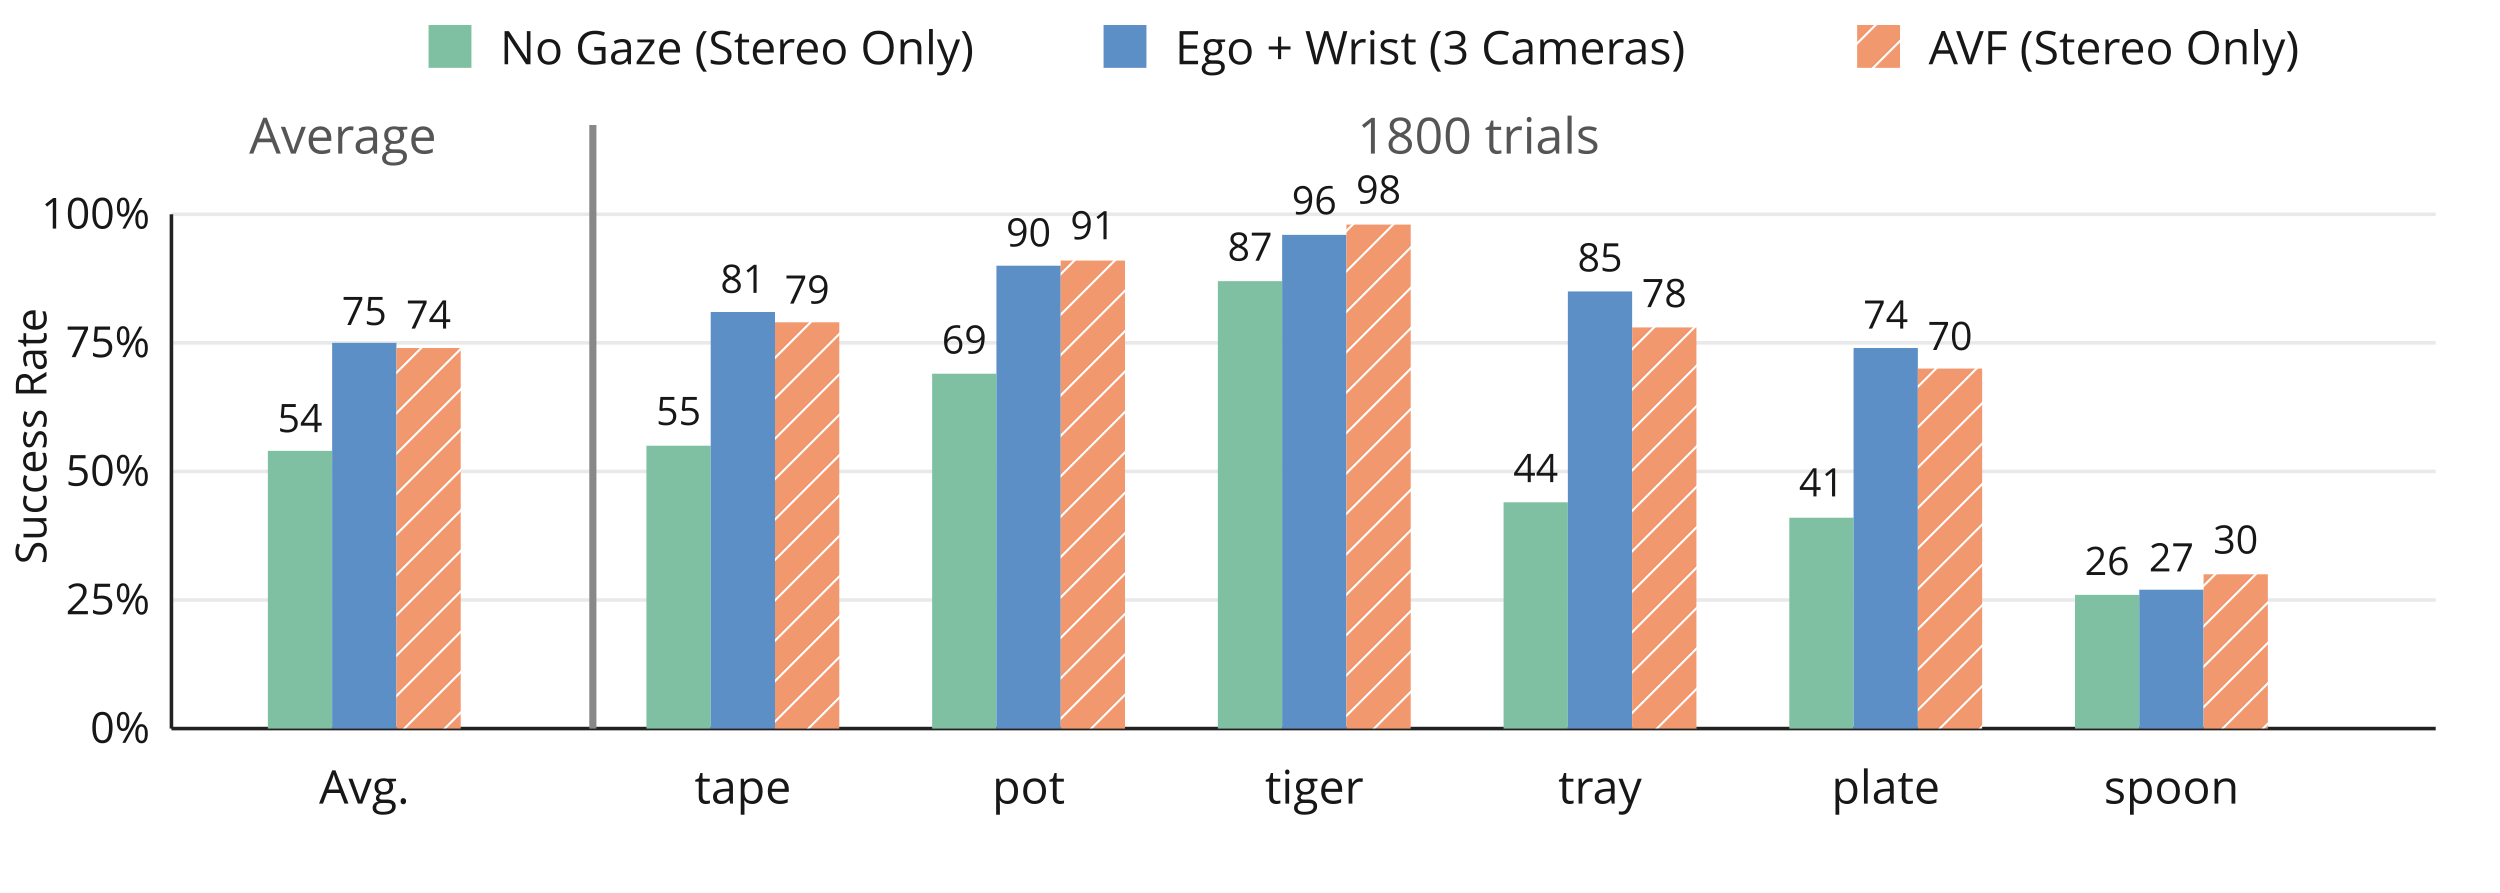
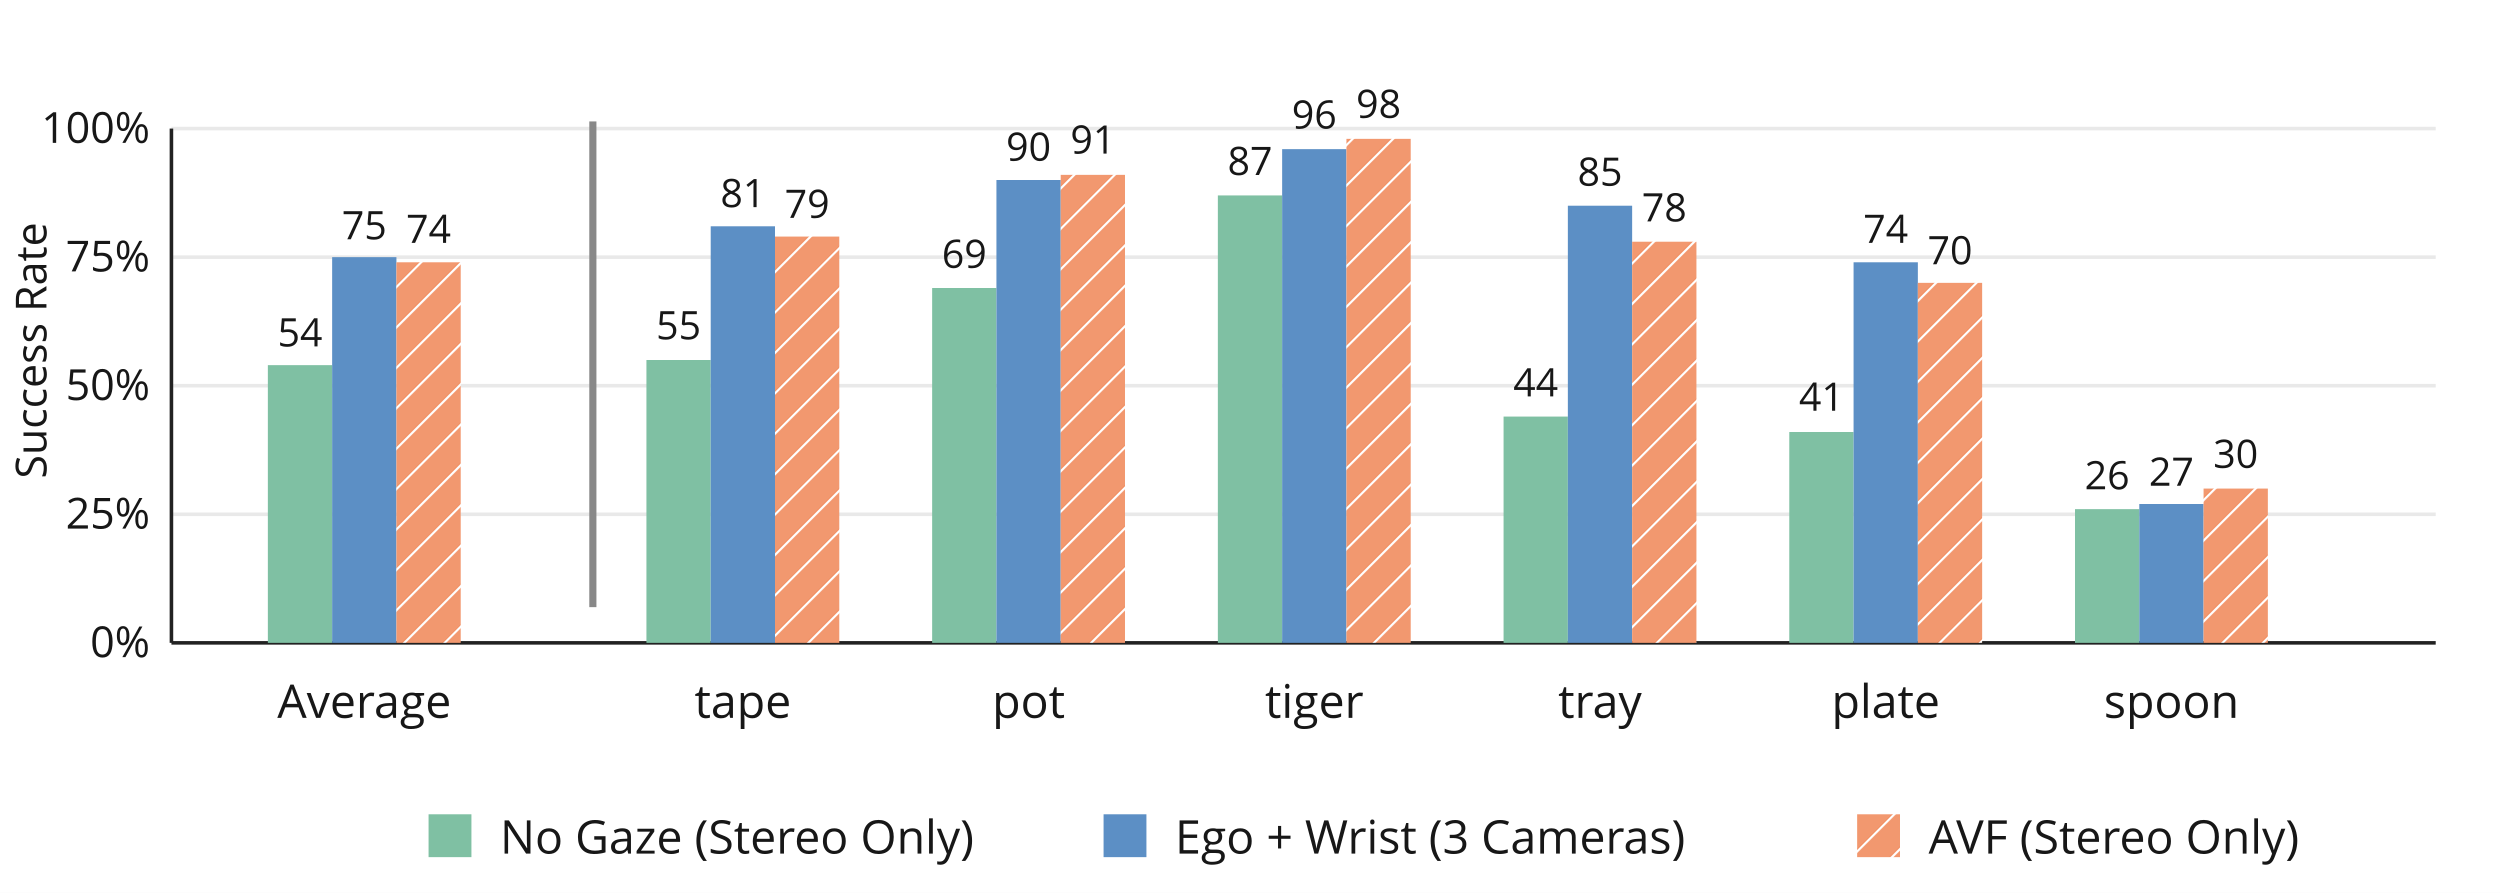
<svg xmlns="http://www.w3.org/2000/svg" width="700" height="250" viewBox="0 0 700 250" role="img" aria-labelledby="title desc">
  <defs>
    <pattern id="avf-hatch" width="8" height="8" patternUnits="userSpaceOnUse" patternTransform="rotate(45)">
      <rect width="8" height="8" fill="#f2986f" />
      <line x1="0" y1="0" x2="0" y2="8" stroke="#fff" stroke-width="1.2" />
    </pattern>
    <style>
      text { font-family: "Avenir Next", Avenir, "Open Sans", sans-serif; fill: #171717; letter-spacing: 0; }
      .legend { font-size: 13px; }
      .section-label { font-size: 14px; fill: #555; }
      .axis-label { font-size: 12px; }
      .task-label { font-size: 13px; }
      .value { font-size: 11px; text-anchor: middle; }
      .grid { stroke: #e9e9e9; stroke-width: 1; }
      .axis { stroke: #222; stroke-width: 1; }
    </style>
  </defs>
  <rect width="700" height="250" fill="#fff" />
+   <g transform="translate(0 -24)">
+     <g class="grid">
+       <line x1="48" y1="60" x2="682" y2="60" />
+       <line x1="48" y1="96" x2="682" y2="96" />
+       <line x1="48" y1="132" x2="682" y2="132" />
+       <line x1="48" y1="168" x2="682" y2="168" />
+     </g>
+     <g class="axis">
+       <line x1="48" y1="60" x2="48" y2="204" />
+       <line x1="48" y1="204" x2="682" y2="204" />
+       <line x1="166" y1="58" x2="166" y2="194" stroke="#888" stroke-width="2" />
+     </g>
+     <g class="axis-label" text-anchor="end">
+       <text x="42" y="64">100%</text>
+       <text x="42" y="100">75%</text>
+       <text x="42" y="136">50%</text>
+       <text x="42" y="172">25%</text>
+       <text x="42" y="208">0%</text>
+     </g>
+     <text class="axis-label" transform="translate(13 158) rotate(-90)">Success Rate</text>
+     <g>
+       <rect x="75" y="126.24" width="18" height="77.76" fill="#7fc0a3" />
+       <rect x="93" y="96" width="18" height="108" fill="#5c8fc5" />
+       <rect x="111" y="97.44" width="18" height="106.56" fill="url(#avf-hatch)" />
+       <text class="value" x="84" y="121">54</text>
+       <text class="value" x="102" y="91">75</text>
+       <text class="value" x="120" y="92">74</text>
+       <text class="task-label" x="102" y="225" text-anchor="middle">Average</text>
+     </g>
+     <g>
+       <rect x="181" y="124.8" width="18" height="79.2" fill="#7fc0a3" />
+       <rect x="199" y="87.36" width="18" height="116.64" fill="#5c8fc5" />
+       <rect x="217" y="90.24" width="18" height="113.76" fill="url(#avf-hatch)" />
+       <text class="value" x="190" y="119">55</text>
+       <text class="value" x="208" y="82">81</text>
+       <text class="value" x="226" y="85">79</text>
+       <text class="task-label" x="208" y="225" text-anchor="middle">tape</text>
+       <rect x="261" y="104.64" width="18" height="99.36" fill="#7fc0a3" />
+       <rect x="279" y="74.4" width="18" height="129.6" fill="#5c8fc5" />
+       <rect x="297" y="72.96" width="18" height="131.04" fill="url(#avf-hatch)" />
+       <text class="value" x="270" y="99">69</text>
+       <text class="value" x="288" y="69">90</text>
+       <text class="value" x="306" y="67">91</text>
+       <text class="task-label" x="288" y="225" text-anchor="middle">pot</text>
+       <rect x="341" y="78.72" width="18" height="125.28" fill="#7fc0a3" />
+       <rect x="359" y="65.76" width="18" height="138.24" fill="#5c8fc5" />
+       <rect x="377" y="62.88" width="18" height="141.12" fill="url(#avf-hatch)" />
+       <text class="value" x="350" y="73">87</text>
+       <text class="value" x="368" y="60">96</text>
+       <text class="value" x="386" y="57">98</text>
+       <text class="task-label" x="368" y="225" text-anchor="middle">tiger</text>
+       <rect x="421" y="140.64" width="18" height="63.36" fill="#7fc0a3" />
+       <rect x="439" y="81.6" width="18" height="122.4" fill="#5c8fc5" />
+       <rect x="457" y="91.68" width="18" height="112.32" fill="url(#avf-hatch)" />
+       <text class="value" x="430" y="135">44</text>
+       <text class="value" x="448" y="76">85</text>
+       <text class="value" x="466" y="86">78</text>
+       <text class="task-label" x="448" y="225" text-anchor="middle">tray</text>
+       <rect x="501" y="144.96" width="18" height="59.04" fill="#7fc0a3" />
+       <rect x="519" y="97.44" width="18" height="106.56" fill="#5c8fc5" />
+       <rect x="537" y="103.2" width="18" height="100.8" fill="url(#avf-hatch)" />
+       <text class="value" x="510" y="139">41</text>
+       <text class="value" x="528" y="92">74</text>
+       <text class="value" x="546" y="98">70</text>
+       <text class="task-label" x="528" y="225" text-anchor="middle">plate</text>
+       <rect x="581" y="166.56" width="18" height="37.44" fill="#7fc0a3" />
+       <rect x="599" y="165.12" width="18" height="38.88" fill="#5c8fc5" />
+       <rect x="617" y="160.8" width="18" height="43.2" fill="url(#avf-hatch)" />
+       <text class="value" x="590" y="161">26</text>
+       <text class="value" x="608" y="160">27</text>
+       <text class="value" x="626" y="155">30</text>
+       <text class="task-label" x="608" y="225" text-anchor="middle">spoon</text>
+     </g>
+   </g>
  <g class="legend">
-     <rect x="120" y="7" width="12" height="12" fill="#7fc0a3" />
-     <text x="140" y="18">No Gaze (Stereo Only)</text>
-     <rect x="309" y="7" width="12" height="12" fill="#5c8fc5" />
-     <text x="329" y="18">Ego + Wrist (3 Cameras)</text>
-     <rect x="520" y="7" width="12" height="12" fill="url(#avf-hatch)" />
-     <text x="540" y="18">AVF (Stereo Only)</text>
-   </g>
-   <text class="section-label" x="96" y="43" text-anchor="middle">Average</text>
-   <text class="section-label" x="414" y="43" text-anchor="middle">1800 trials</text>
-   <g class="grid">
-     <line x1="48" y1="60" x2="682" y2="60" />
-     <line x1="48" y1="96" x2="682" y2="96" />
-     <line x1="48" y1="132" x2="682" y2="132" />
-     <line x1="48" y1="168" x2="682" y2="168" />
-   </g>
-   <g class="axis">
-     <line x1="48" y1="60" x2="48" y2="204" />
-     <line x1="48" y1="204" x2="682" y2="204" />
-     <line x1="166" y1="35" x2="166" y2="204" stroke="#888" stroke-width="2" />
-   </g>
-   <g class="axis-label" text-anchor="end">
-     <text x="42" y="64">100%</text>
-     <text x="42" y="100">75%</text>
-     <text x="42" y="136">50%</text>
-     <text x="42" y="172">25%</text>
-     <text x="42" y="208">0%</text>
-   </g>
-   <text class="axis-label" transform="translate(13 158) rotate(-90)">Success Rate</text>
-   <g>
-     <rect x="75" y="126.24" width="18" height="77.76" fill="#7fc0a3" />
-     <rect x="93" y="96" width="18" height="108" fill="#5c8fc5" />
-     <rect x="111" y="97.44" width="18" height="106.56" fill="url(#avf-hatch)" />
-     <text class="value" x="84" y="121">54</text>
-     <text class="value" x="102" y="91">75</text>
-     <text class="value" x="120" y="92">74</text>
-     <text class="task-label" x="102" y="225" text-anchor="middle">Avg.</text>
-   </g>
-   <g>
-     <rect x="181" y="124.8" width="18" height="79.2" fill="#7fc0a3" />
-     <rect x="199" y="87.36" width="18" height="116.64" fill="#5c8fc5" />
-     <rect x="217" y="90.24" width="18" height="113.76" fill="url(#avf-hatch)" />
-     <text class="value" x="190" y="119">55</text>
-     <text class="value" x="208" y="82">81</text>
-     <text class="value" x="226" y="85">79</text>
-     <text class="task-label" x="208" y="225" text-anchor="middle">tape</text>
-     <rect x="261" y="104.64" width="18" height="99.36" fill="#7fc0a3" />
-     <rect x="279" y="74.4" width="18" height="129.6" fill="#5c8fc5" />
-     <rect x="297" y="72.96" width="18" height="131.04" fill="url(#avf-hatch)" />
-     <text class="value" x="270" y="99">69</text>
-     <text class="value" x="288" y="69">90</text>
-     <text class="value" x="306" y="67">91</text>
-     <text class="task-label" x="288" y="225" text-anchor="middle">pot</text>
-     <rect x="341" y="78.72" width="18" height="125.28" fill="#7fc0a3" />
-     <rect x="359" y="65.76" width="18" height="138.24" fill="#5c8fc5" />
-     <rect x="377" y="62.88" width="18" height="141.12" fill="url(#avf-hatch)" />
-     <text class="value" x="350" y="73">87</text>
-     <text class="value" x="368" y="60">96</text>
-     <text class="value" x="386" y="57">98</text>
-     <text class="task-label" x="368" y="225" text-anchor="middle">tiger</text>
-     <rect x="421" y="140.64" width="18" height="63.36" fill="#7fc0a3" />
-     <rect x="439" y="81.6" width="18" height="122.4" fill="#5c8fc5" />
-     <rect x="457" y="91.68" width="18" height="112.32" fill="url(#avf-hatch)" />
-     <text class="value" x="430" y="135">44</text>
-     <text class="value" x="448" y="76">85</text>
-     <text class="value" x="466" y="86">78</text>
-     <text class="task-label" x="448" y="225" text-anchor="middle">tray</text>
-     <rect x="501" y="144.96" width="18" height="59.04" fill="#7fc0a3" />
-     <rect x="519" y="97.44" width="18" height="106.56" fill="#5c8fc5" />
-     <rect x="537" y="103.2" width="18" height="100.8" fill="url(#avf-hatch)" />
-     <text class="value" x="510" y="139">41</text>
-     <text class="value" x="528" y="92">74</text>
-     <text class="value" x="546" y="98">70</text>
-     <text class="task-label" x="528" y="225" text-anchor="middle">plate</text>
-     <rect x="581" y="166.56" width="18" height="37.44" fill="#7fc0a3" />
-     <rect x="599" y="165.12" width="18" height="38.88" fill="#5c8fc5" />
-     <rect x="617" y="160.8" width="18" height="43.2" fill="url(#avf-hatch)" />
-     <text class="value" x="590" y="161">26</text>
-     <text class="value" x="608" y="160">27</text>
-     <text class="value" x="626" y="155">30</text>
-     <text class="task-label" x="608" y="225" text-anchor="middle">spoon</text>
+     <rect x="120" y="228" width="12" height="12" fill="#7fc0a3" />
+     <text x="140" y="239">No Gaze (Stereo Only)</text>
+     <rect x="309" y="228" width="12" height="12" fill="#5c8fc5" />
+     <text x="329" y="239">Ego + Wrist (3 Cameras)</text>
+     <rect x="520" y="228" width="12" height="12" fill="url(#avf-hatch)" />
+     <text x="540" y="239">AVF (Stereo Only)</text>
  </g>
</svg>
